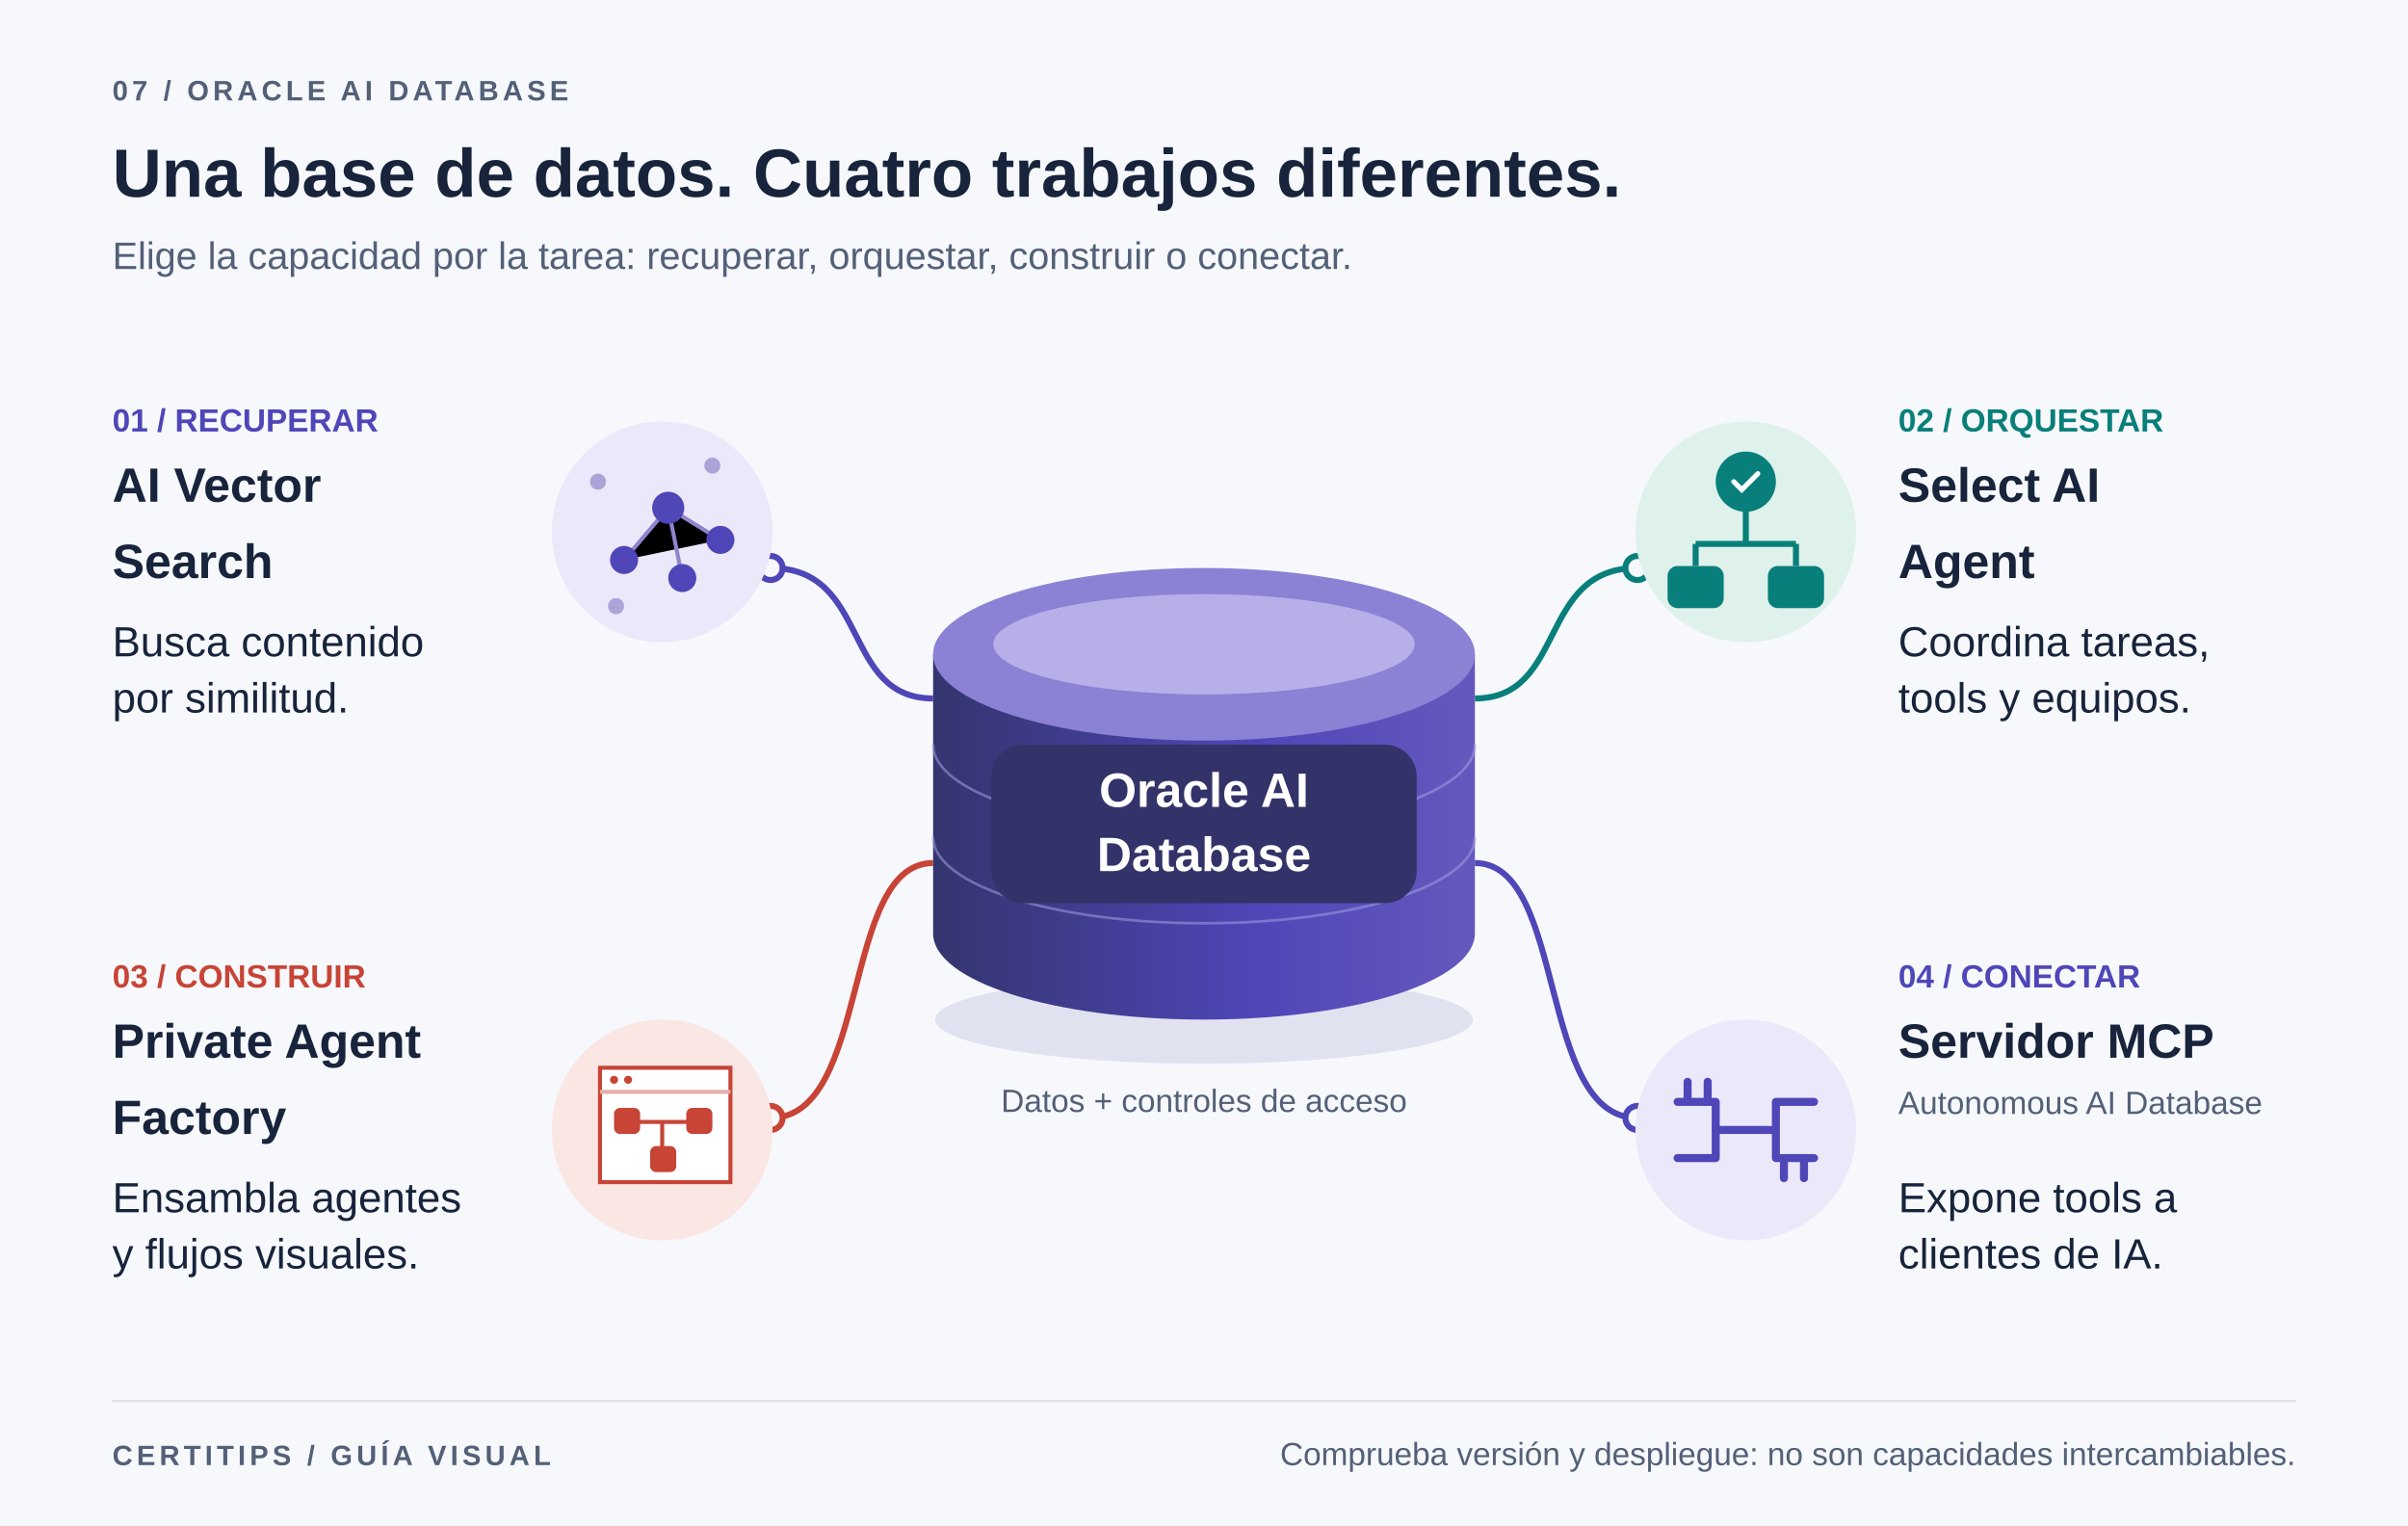
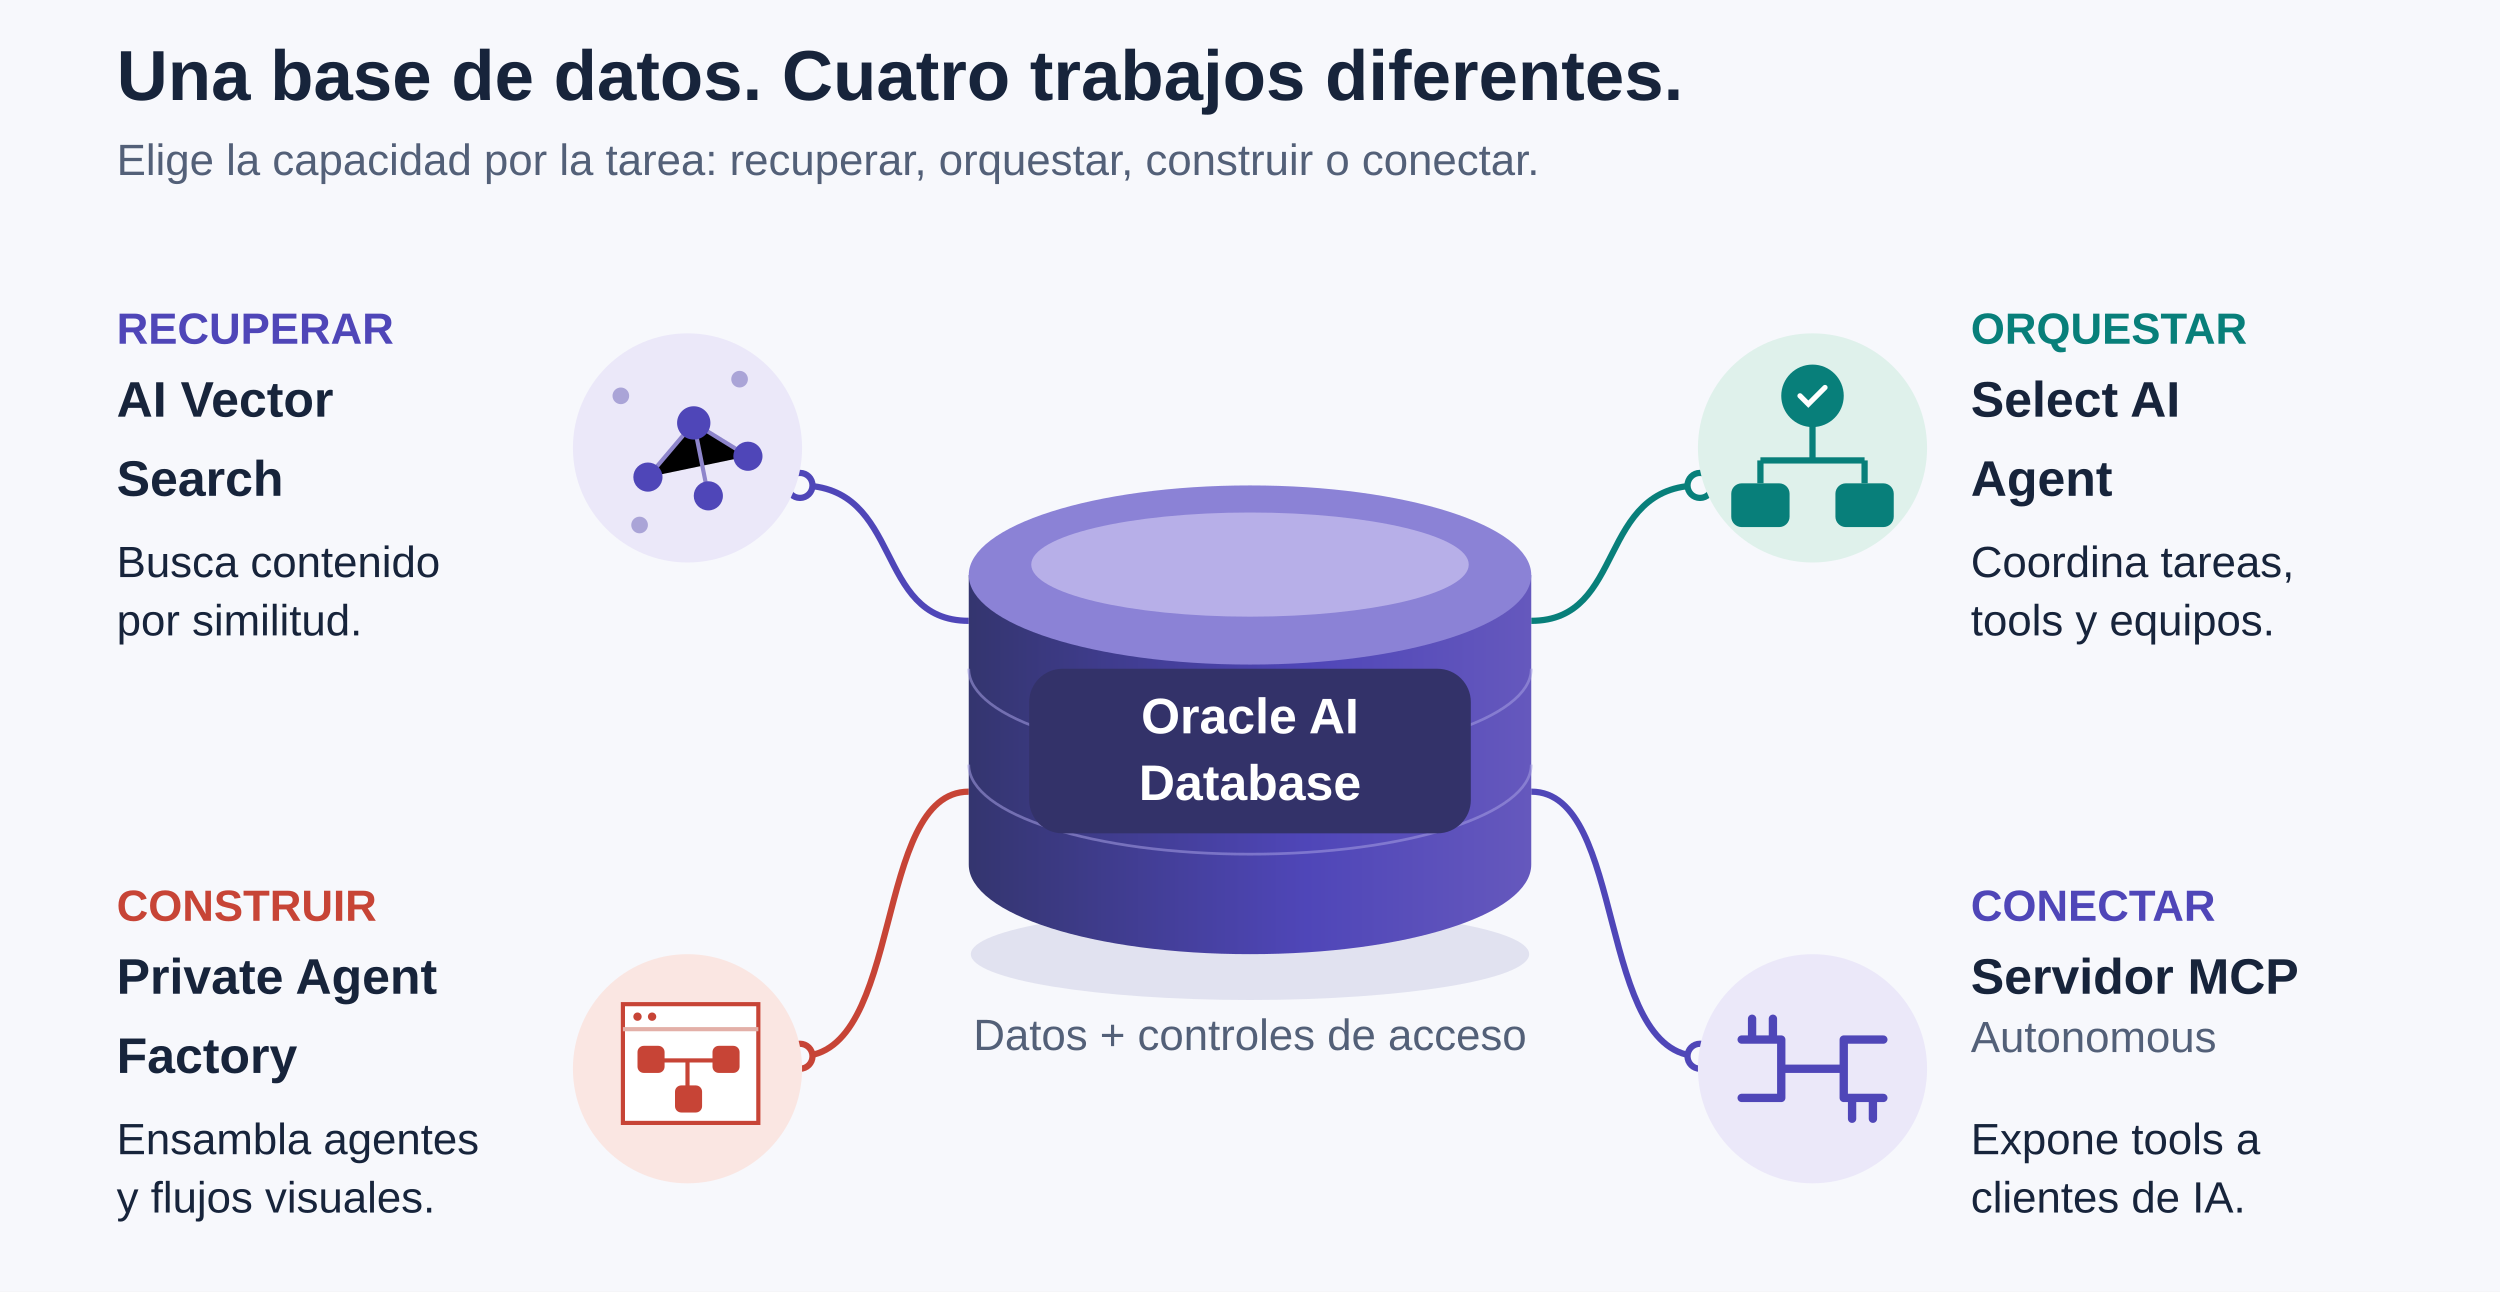
- <svg xmlns="http://www.w3.org/2000/svg" viewBox="0 0 1200 760" role="img" aria-labelledby="title description">
+ <svg xmlns="http://www.w3.org/2000/svg" viewBox="0 0 1200 620" role="img" aria-labelledby="title description">
  <defs>
    <linearGradient id="database-body" x1="0" y1="0" x2="1" y2="0">
      <stop stop-color="#34356f" />
      <stop offset=".6" stop-color="#4f46b8" />
      <stop offset="1" stop-color="#6558bd" />
    </linearGradient>
    <style>
-       text{font-family:'Segoe UI',Arial,sans-serif;fill:#17243b}.eyebrow{font-size:14px;font-weight:700;letter-spacing:2px;fill:#536078}.title{font-size:34px;font-weight:700}.subtitle{font-size:19px;fill:#536078}.label{font-size:24px;font-weight:700}.body{font-size:21px}.meta{font-size:16px;fill:#536078}.muted{fill:#536078}.white{fill:#fff}.coral{fill:#c74436}.teal{fill:#087f7a}.indigo{fill:#4f46b8}
+       text{font-family:'Segoe UI',Arial,sans-serif;fill:#17243b}.title{font-size:34px;font-weight:700}.subtitle{font-size:21px;fill:#536078}.label{font-size:24px;font-weight:700}.body{font-size:21px}.meta{font-size:21px;fill:#536078}.muted{fill:#536078}.white{fill:#fff}.coral{fill:#c74436}.teal{fill:#087f7a}.indigo{fill:#4f46b8}
    </style>
  </defs>
-   <rect width="1200" height="760" fill="#f7f8fc" />
-   <text x="56" y="50" class="eyebrow">07 / ORACLE AI DATABASE</text>
-   <text x="56" y="98" class="title">Una base de datos. Cuatro trabajos diferentes.</text>
-   <text x="56" y="134" class="subtitle">Elige la capacidad por la tarea: recuperar, orquestar, construir o conectar.</text>
-   <path d="M465 348C419 348 434 283 384 283" fill="none" stroke="#4f46b8" stroke-width="3" />
-   <path d="M735 348C781 348 766 283 816 283" fill="none" stroke="#087f7a" stroke-width="3" />
-   <path d="M465 430C419 430 434 557 384 557" fill="none" stroke="#c74436" stroke-width="3" />
-   <path d="M735 430C781 430 766 557 816 557" fill="none" stroke="#4f46b8" stroke-width="3" />
-   <g fill="#f7f8fc" stroke-width="3">
-     <circle cx="384" cy="283" r="6" stroke="#4f46b8" />
-     <circle cx="816" cy="283" r="6" stroke="#087f7a" />
-     <circle cx="384" cy="557" r="6" stroke="#c74436" />
-     <circle cx="816" cy="557" r="6" stroke="#4f46b8" />
+   <rect width="1200" height="620" fill="#f7f8fc" />
+   <g transform="translate(0 -50)">
+     <text x="56" y="98" class="title">Una base de datos. Cuatro trabajos diferentes.</text>
+     <text x="56" y="134" class="subtitle">Elige la capacidad por la tarea: recuperar, orquestar, construir o conectar.</text>
+     <path d="M465 348C419 348 434 283 384 283" fill="none" stroke="#4f46b8" stroke-width="3" />
+     <path d="M735 348C781 348 766 283 816 283" fill="none" stroke="#087f7a" stroke-width="3" />
+     <path d="M465 430C419 430 434 557 384 557" fill="none" stroke="#c74436" stroke-width="3" />
+     <path d="M735 430C781 430 766 557 816 557" fill="none" stroke="#4f46b8" stroke-width="3" />
+     <g fill="#f7f8fc" stroke-width="3">
+       <circle cx="384" cy="283" r="6" stroke="#4f46b8" />
+       <circle cx="816" cy="283" r="6" stroke="#087f7a" />
+       <circle cx="384" cy="557" r="6" stroke="#c74436" />
+       <circle cx="816" cy="557" r="6" stroke="#4f46b8" />
+     </g>
+     <circle cx="330" cy="265" r="55" fill="#ebe8f9" />
+     <path d="m311 279 22-26 26 16m-26-16 7 35" stroke="#8e85cb" stroke-width="2" />
+     <circle cx="311" cy="279" r="7" fill="#4f46b8" />
+     <circle cx="333" cy="253" r="8" fill="#4f46b8" />
+     <circle cx="359" cy="269" r="7" fill="#4f46b8" />
+     <circle cx="340" cy="288" r="7" fill="#4f46b8" />
+     <circle cx="298" cy="240" r="4" fill="#aaa4d7" />
+     <circle cx="355" cy="232" r="4" fill="#aaa4d7" />
+     <circle cx="307" cy="302" r="4" fill="#aaa4d7" />
+     <text x="56" y="215" class="meta indigo" font-weight="700">RECUPERAR</text>
+     <text x="56" y="250" class="label">AI Vector</text>
+     <text x="56" y="288" class="label">Search</text>
+     <text x="56" y="327" class="body">Busca contenido</text>
+     <text x="56" y="355" class="body">por similitud.</text>
+     <circle cx="870" cy="265" r="55" fill="#dff1eb" />
+     <path d="M870 254v17m-25 0h50m-50 0v11m50-11v11" fill="none" stroke="#087f7a" stroke-width="3" />
+     <circle cx="870" cy="240" r="15" fill="#087f7a" />
+     <path d="m864 240 4 4 8-8" stroke="#fff" stroke-width="2.5" fill="none" stroke-linecap="round" />
+     <rect x="831" y="282" width="28" height="21" rx="5" fill="#087f7a" />
+     <rect x="881" y="282" width="28" height="21" rx="5" fill="#087f7a" />
+     <text x="946" y="215" class="meta teal" font-weight="700">ORQUESTAR</text>
+     <text x="946" y="250" class="label">Select AI</text>
+     <text x="946" y="288" class="label">Agent</text>
+     <text x="946" y="327" class="body">Coordina tareas,</text>
+     <text x="946" y="355" class="body">tools y equipos.</text>
+     <ellipse cx="600" cy="508" rx="134" ry="22" fill="#e1e2f0" />
+     <path d="M465 326v139c0 24 60 43 135 43s135-19 135-43V326Z" fill="url(#database-body)" />
+     <ellipse cx="600" cy="326" rx="135" ry="43" fill="#8b82d6" />
+     <ellipse cx="600" cy="321" rx="105" ry="25" fill="#b7afe8" />
+     <path d="M465 371c0 24 60 43 135 43s135-19 135-43M465 417c0 24 60 43 135 43s135-19 135-43" fill="none" stroke="#a49de1" stroke-width="1.3" opacity=".55" />
+     <rect x="494" y="371" width="212" height="79" rx="16" fill="#333269" />
+     <text x="600" y="402" text-anchor="middle" class="label white">Oracle AI</text>
+     <text x="600" y="434" text-anchor="middle" class="label white">Database</text>
+     <text x="600" y="554" text-anchor="middle" class="meta">Datos + controles de acceso</text>
+     <circle cx="330" cy="563" r="55" fill="#fae6e2" />
+     <path d="M299 532h65v57h-65Z" fill="#fff" stroke="#c74436" stroke-width="2" />
+     <path d="M299 544h65" stroke="#e3b0a8" stroke-width="2" />
+     <circle cx="306" cy="538" r="2" fill="#c74436" />
+     <circle cx="313" cy="538" r="2" fill="#c74436" />
+     <path d="M312 559h36m-18 0v18" fill="none" stroke="#c74436" stroke-width="2" />
+     <rect x="306" y="552" width="13" height="13" rx="3" fill="#c74436" />
+     <rect x="342" y="552" width="13" height="13" rx="3" fill="#c74436" />
+     <rect x="324" y="571" width="13" height="13" rx="3" fill="#c74436" />
+     <text x="56" y="492" class="meta coral" font-weight="700">CONSTRUIR</text>
+     <text x="56" y="527" class="label">Private Agent</text>
+     <text x="56" y="565" class="label">Factory</text>
+     <text x="56" y="604" class="body">Ensambla agentes</text>
+     <text x="56" y="632" class="body">y flujos visuales.</text>
+     <circle cx="870" cy="563" r="55" fill="#ebe8f9" />
+     <path d="M836 549h19v28h-19m68-28h-19v28h19m-49-14h30m-44-14v-10m10 10v-10m38 38v10m10-10v10" fill="none" stroke="#4f46b8" stroke-width="4" stroke-linecap="round" stroke-linejoin="round" />
+     <text x="946" y="492" class="meta indigo" font-weight="700">CONECTAR</text>
+     <text x="946" y="527" class="label">Servidor MCP</text>
+     <text x="946" y="555" class="meta">Autonomous</text>
+     <text x="946" y="604" class="body">Expone tools a</text>
+     <text x="946" y="632" class="body">clientes de IA.</text>
  </g>
-   <circle cx="330" cy="265" r="55" fill="#ebe8f9" />
-   <path d="m311 279 22-26 26 16m-26-16 7 35" stroke="#8e85cb" stroke-width="2" />
-   <circle cx="311" cy="279" r="7" fill="#4f46b8" />
-   <circle cx="333" cy="253" r="8" fill="#4f46b8" />
-   <circle cx="359" cy="269" r="7" fill="#4f46b8" />
-   <circle cx="340" cy="288" r="7" fill="#4f46b8" />
-   <circle cx="298" cy="240" r="4" fill="#aaa4d7" />
-   <circle cx="355" cy="232" r="4" fill="#aaa4d7" />
-   <circle cx="307" cy="302" r="4" fill="#aaa4d7" />
-   <text x="56" y="215" class="meta indigo" font-weight="700">01 / RECUPERAR</text>
-   <text x="56" y="250" class="label">AI Vector</text>
-   <text x="56" y="288" class="label">Search</text>
-   <text x="56" y="327" class="body">Busca contenido</text>
-   <text x="56" y="355" class="body">por similitud.</text>
-   <circle cx="870" cy="265" r="55" fill="#dff1eb" />
-   <path d="M870 254v17m-25 0h50m-50 0v11m50-11v11" fill="none" stroke="#087f7a" stroke-width="3" />
-   <circle cx="870" cy="240" r="15" fill="#087f7a" />
-   <path d="m864 240 4 4 8-8" stroke="#fff" stroke-width="2.5" fill="none" stroke-linecap="round" />
-   <rect x="831" y="282" width="28" height="21" rx="5" fill="#087f7a" />
-   <rect x="881" y="282" width="28" height="21" rx="5" fill="#087f7a" />
-   <text x="946" y="215" class="meta teal" font-weight="700">02 / ORQUESTAR</text>
-   <text x="946" y="250" class="label">Select AI</text>
-   <text x="946" y="288" class="label">Agent</text>
-   <text x="946" y="327" class="body">Coordina tareas,</text>
-   <text x="946" y="355" class="body">tools y equipos.</text>
-   <ellipse cx="600" cy="508" rx="134" ry="22" fill="#e1e2f0" />
-   <path d="M465 326v139c0 24 60 43 135 43s135-19 135-43V326Z" fill="url(#database-body)" />
-   <ellipse cx="600" cy="326" rx="135" ry="43" fill="#8b82d6" />
-   <ellipse cx="600" cy="321" rx="105" ry="25" fill="#b7afe8" />
-   <path d="M465 371c0 24 60 43 135 43s135-19 135-43M465 417c0 24 60 43 135 43s135-19 135-43" fill="none" stroke="#a49de1" stroke-width="1.3" opacity=".55" />
-   <rect x="494" y="371" width="212" height="79" rx="16" fill="#333269" />
-   <text x="600" y="402" text-anchor="middle" class="label white">Oracle AI</text>
-   <text x="600" y="434" text-anchor="middle" class="label white">Database</text>
-   <text x="600" y="554" text-anchor="middle" class="meta">Datos + controles de acceso</text>
-   <circle cx="330" cy="563" r="55" fill="#fae6e2" />
-   <path d="M299 532h65v57h-65Z" fill="#fff" stroke="#c74436" stroke-width="2" />
-   <path d="M299 544h65" stroke="#e3b0a8" stroke-width="2" />
-   <circle cx="306" cy="538" r="2" fill="#c74436" />
-   <circle cx="313" cy="538" r="2" fill="#c74436" />
-   <path d="M312 559h36m-18 0v18" fill="none" stroke="#c74436" stroke-width="2" />
-   <rect x="306" y="552" width="13" height="13" rx="3" fill="#c74436" />
-   <rect x="342" y="552" width="13" height="13" rx="3" fill="#c74436" />
-   <rect x="324" y="571" width="13" height="13" rx="3" fill="#c74436" />
-   <text x="56" y="492" class="meta coral" font-weight="700">03 / CONSTRUIR</text>
-   <text x="56" y="527" class="label">Private Agent</text>
-   <text x="56" y="565" class="label">Factory</text>
-   <text x="56" y="604" class="body">Ensambla agentes</text>
-   <text x="56" y="632" class="body">y flujos visuales.</text>
-   <circle cx="870" cy="563" r="55" fill="#ebe8f9" />
-   <path d="M836 549h19v28h-19m68-28h-19v28h19m-49-14h30m-44-14v-10m10 10v-10m38 38v10m10-10v10" fill="none" stroke="#4f46b8" stroke-width="4" stroke-linecap="round" stroke-linejoin="round" />
-   <text x="946" y="492" class="meta indigo" font-weight="700">04 / CONECTAR</text>
-   <text x="946" y="527" class="label">Servidor MCP</text>
-   <text x="946" y="555" class="meta">Autonomous AI Database</text>
-   <text x="946" y="604" class="body">Expone tools a</text>
-   <text x="946" y="632" class="body">clientes de IA.</text>
-   <path d="M56 698h1088" stroke="#dbe0eb" />
-   <text x="56" y="730" class="eyebrow">CERTITIPS / GUÍA VISUAL</text>
-   <text x="1144" y="730" text-anchor="end" class="meta">Comprueba versión y despliegue: no son capacidades intercambiables.</text>
</svg>
